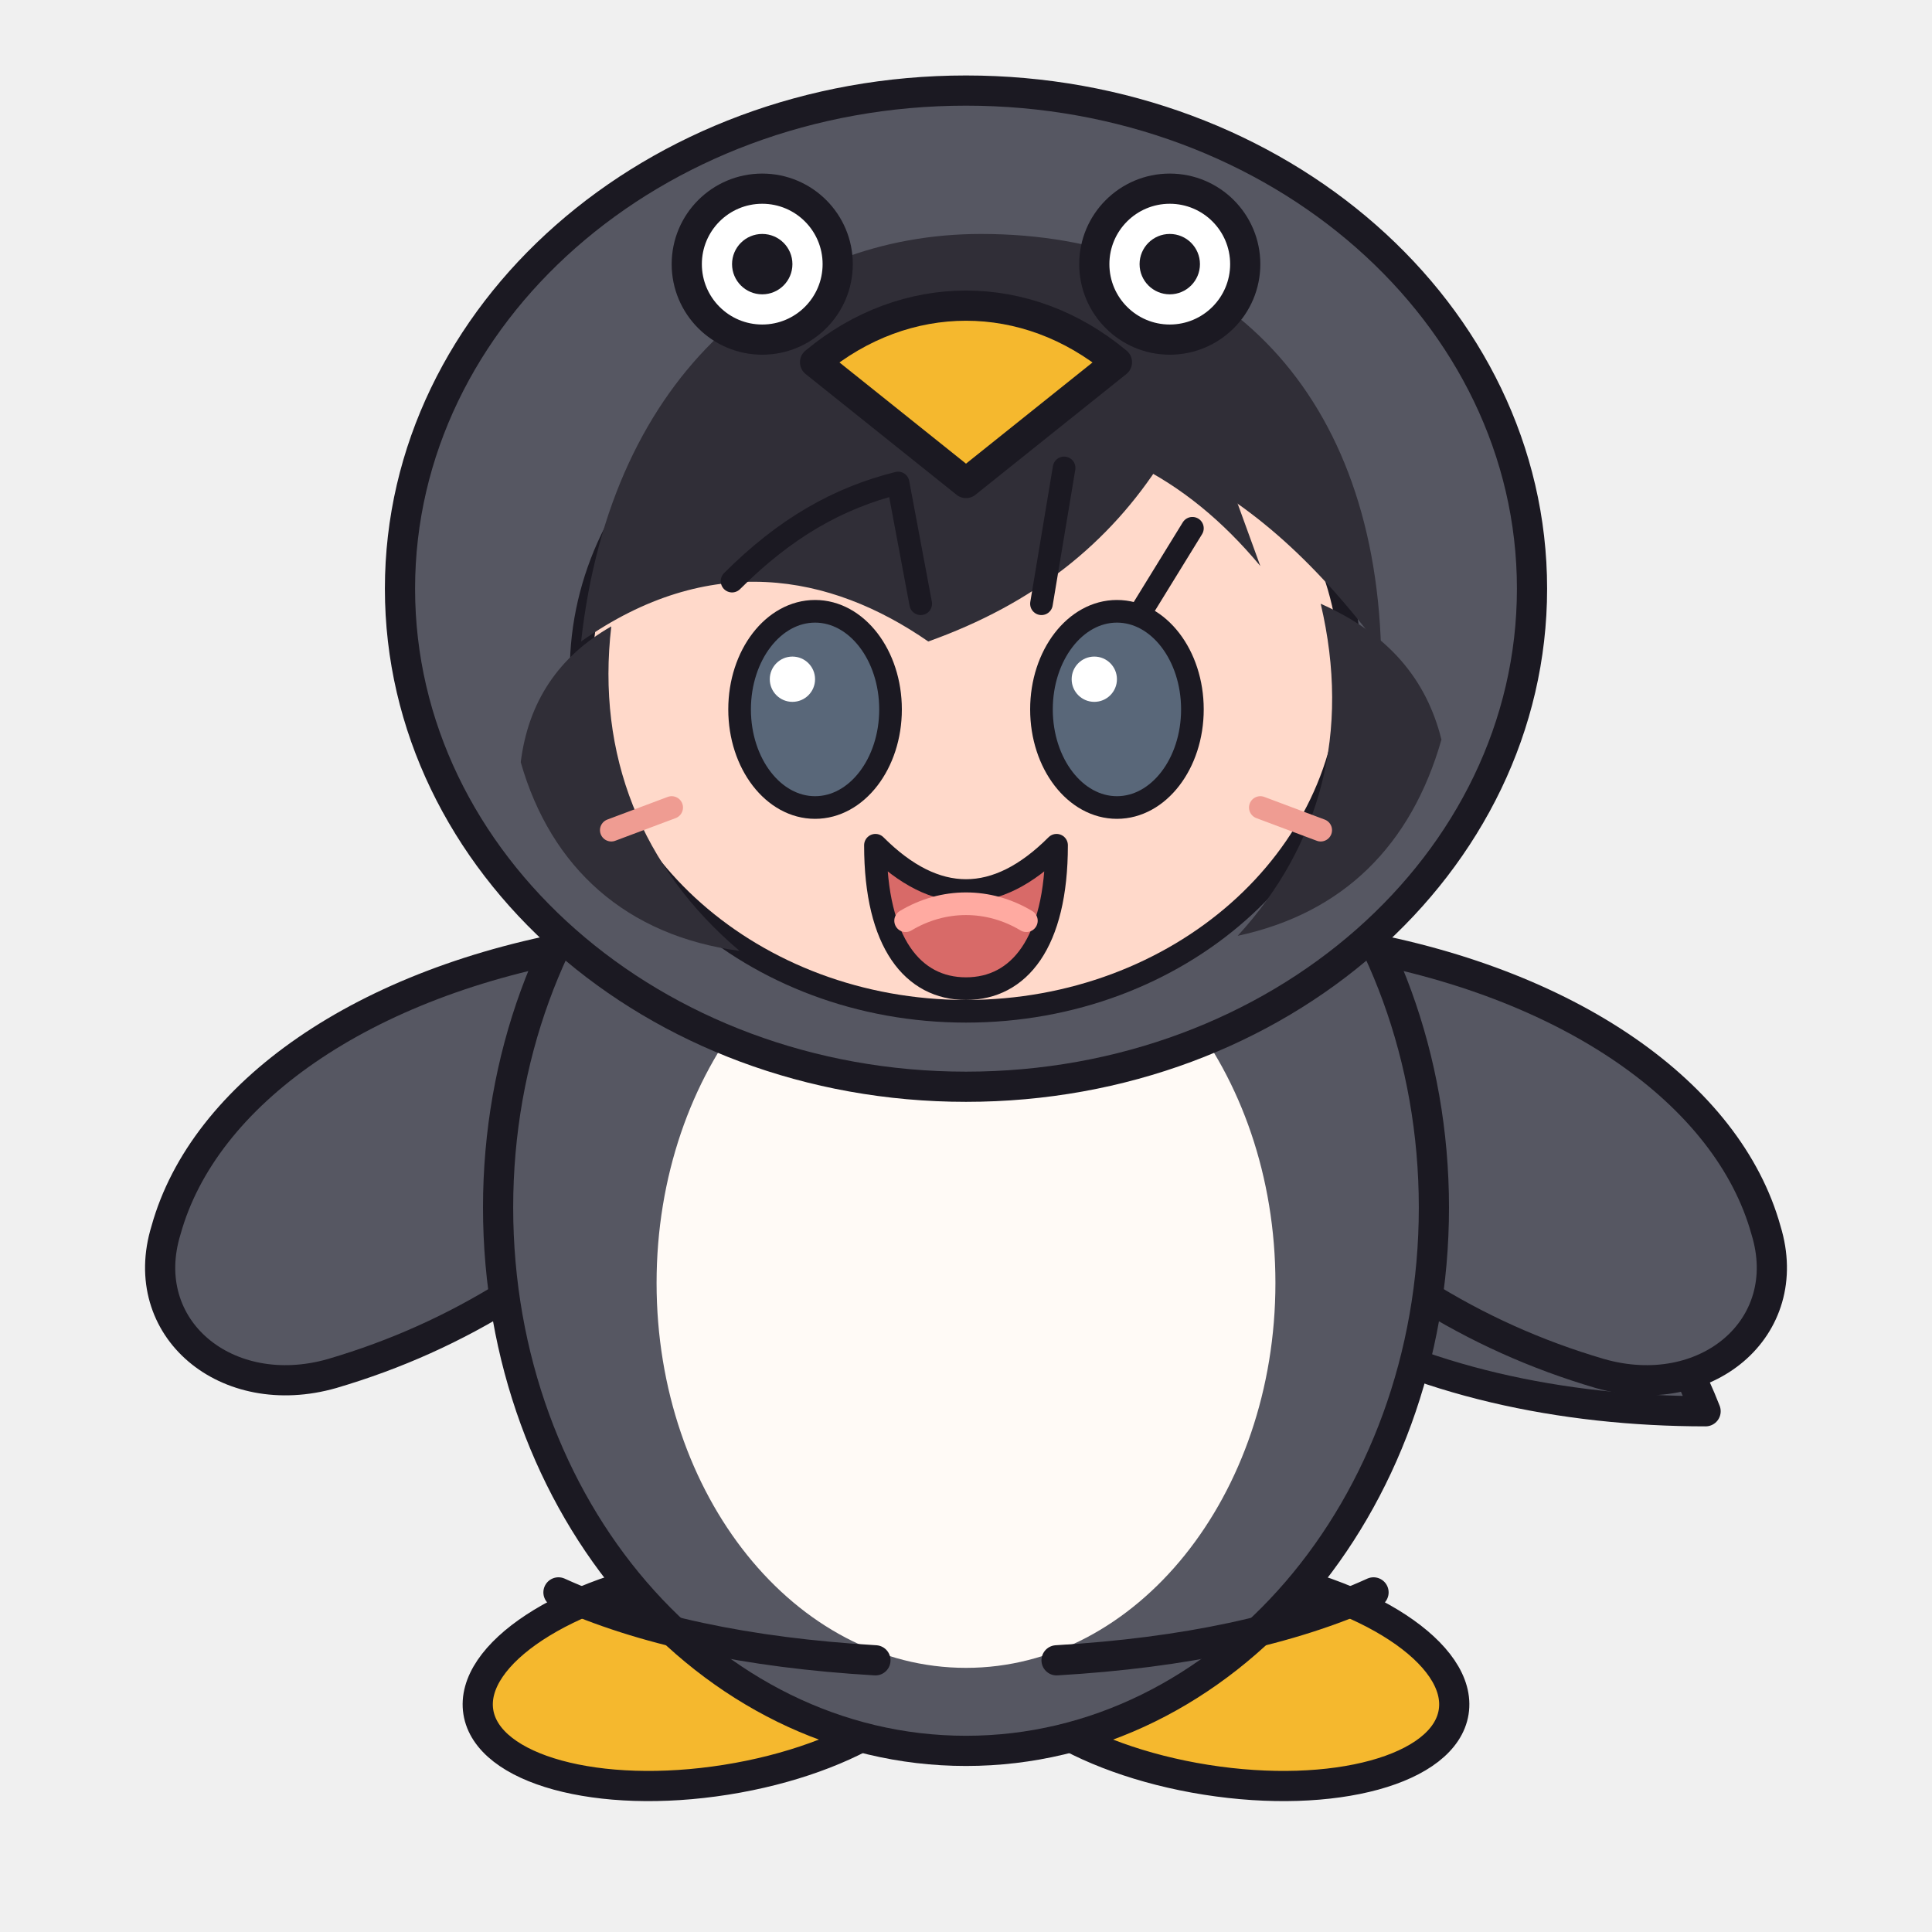
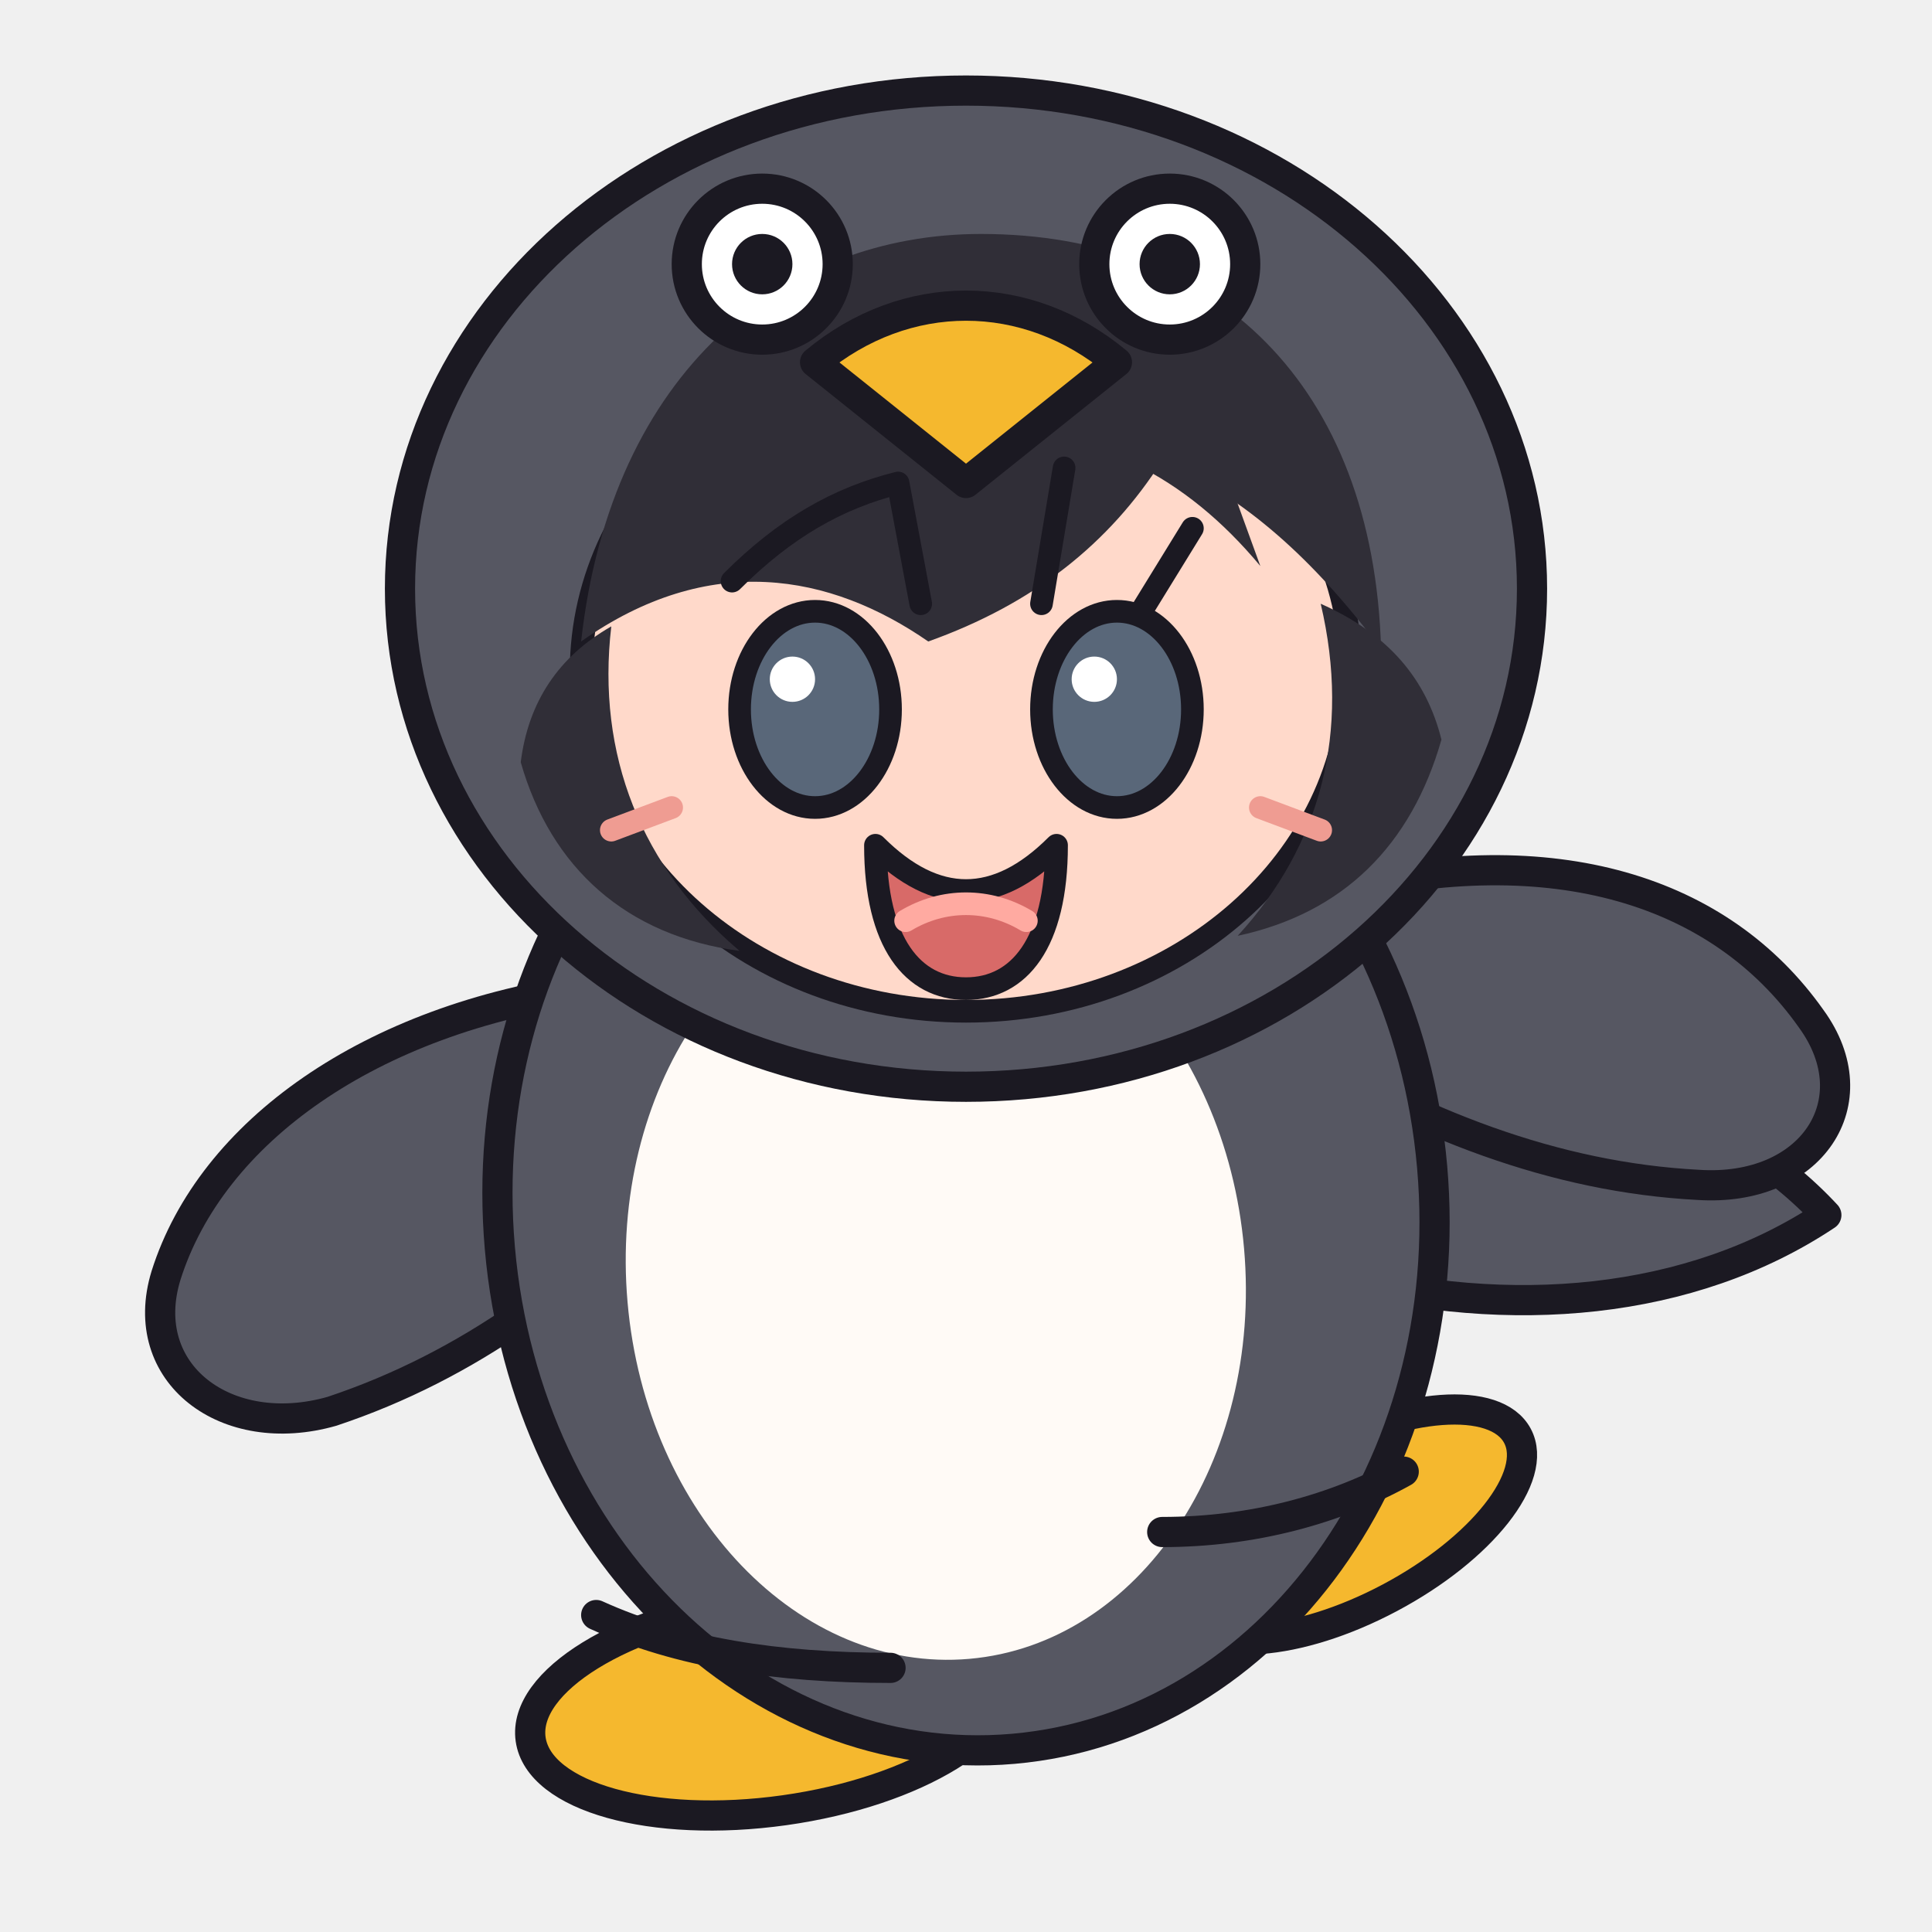
<svg xmlns="http://www.w3.org/2000/svg" width="256" height="256" viewBox="0 0 256 256" role="img" aria-labelledby="title desc">
-   <path d="M180 150c25 7 39 19 46 37-19 0-38-4-53-13l7-24Z" fill="#565762" stroke="#1b1922" stroke-width="4" stroke-linejoin="round" />
-   <ellipse cx="94" cy="222" rx="31" ry="14" transform="rotate(-9 94 222)" fill="#f5b82e" stroke="#1b1922" stroke-width="4" />
-   <ellipse cx="162" cy="222" rx="31" ry="14" transform="rotate(9 162 222)" fill="#f5b82e" stroke="#1b1922" stroke-width="4" />
-   <path d="M78 125C48 130 27 145 22 163c-4 13 8 23 22 19 17-5 31-14 45-28l-11-29Z" fill="#565762" stroke="#1b1922" stroke-width="4" stroke-linejoin="round" />
-   <path d="M178 125c30 5 51 20 56 38 4 13-8 23-22 19-17-5-31-14-45-28l11-29Z" fill="#565762" stroke="#1b1922" stroke-width="4" stroke-linejoin="round" />
-   <ellipse cx="128" cy="160" rx="62" ry="72" fill="#565762" stroke="#1b1922" stroke-width="4" />
-   <ellipse cx="128" cy="170" rx="41" ry="51" fill="#fffaf6" />
+   <path d="M177 142c30-3 52 5 65 19-18 12-42 14-65 8v-27Z" fill="#565762" stroke="#1b1922" stroke-width="4" stroke-linejoin="round" />
+   <ellipse cx="102" cy="226" rx="32" ry="14" transform="rotate(-8 102 226)" fill="#f5b82e" stroke="#1b1922" stroke-width="4" />
+   <ellipse cx="179" cy="202" rx="25" ry="11" transform="rotate(-28 179 202)" fill="#f5b82e" stroke="#1b1922" stroke-width="4" />
+   <path d="M78 131C49 135 28 150 22 169c-4 13 8 22 22 18 18-6 33-17 47-32l-13-24Z" fill="#565762" stroke="#1b1922" stroke-width="4" stroke-linejoin="round" />
+   <path d="M177 118c29-7 51 0 63 17 8 11 0 23-15 22-19-1-37-8-55-19l7-20Z" fill="#565762" stroke="#1b1922" stroke-width="4" stroke-linejoin="round" />
+   <ellipse cx="128" cy="160" rx="62" ry="72" transform="rotate(-5 128 160)" fill="#565762" stroke="#1b1922" stroke-width="4" />
+   <ellipse cx="124" cy="169" rx="41" ry="51" transform="rotate(-5 124 169)" fill="#fffaf6" />
  <ellipse cx="128" cy="78" rx="75" ry="66" fill="#565762" stroke="#1b1922" stroke-width="4" />
  <ellipse cx="128" cy="89" rx="51" ry="45" fill="#ffd9ca" stroke="#1b1922" stroke-width="3" />
  <path d="M77 85c4-36 27-54 53-54 31 0 52 20 53 55-9-12-18-20-29-25-7 11-17 19-31 24-13-9-29-12-46 0Z" fill="#302e37" />
  <path d="M81 83c-2 17 4 32 17 43-15-2-25-11-29-25 1-8 5-14 12-18Z" fill="#302e37" />
  <path d="M175 80c4 17 0 32-11 44 14-3 23-12 27-26-2-8-7-14-16-18Z" fill="#302e37" />
  <path d="M91 75c12-12 25-18 39-18 15 0 27 6 37 18l-8-22-27-13-28 8-13 27Z" fill="#302e37" />
  <path d="M97 77c7-7 14-11 22-13M119 64l3 16M141 62l-3 18M158 70l-8 13" fill="none" stroke="#1b1922" stroke-width="3" stroke-linecap="round" />
  <ellipse cx="108" cy="94" rx="10" ry="13" fill="#596779" stroke="#1b1922" stroke-width="3" />
  <ellipse cx="148" cy="94" rx="10" ry="13" fill="#596779" stroke="#1b1922" stroke-width="3" />
  <circle cx="105" cy="90" r="3" fill="#fff" />
  <circle cx="145" cy="90" r="3" fill="#fff" />
  <path d="M116 112c8 8 16 8 24 0 0 13-5 19-12 19s-12-6-12-19Z" fill="#d86a68" stroke="#1b1922" stroke-width="3" stroke-linejoin="round" />
  <path d="M120 122c5-3 11-3 16 0" fill="none" stroke="#ffaaa1" stroke-width="3" stroke-linecap="round" />
  <path d="M89 107l-8 3M167 107l8 3" stroke="#ef9c92" stroke-width="3" stroke-linecap="round" />
  <circle cx="101" cy="35" r="10" fill="#fff" stroke="#1b1922" stroke-width="4" />
  <circle cx="155" cy="35" r="10" fill="#fff" stroke="#1b1922" stroke-width="4" />
  <circle cx="101" cy="35" r="4" fill="#1b1922" />
  <circle cx="155" cy="35" r="4" fill="#1b1922" />
  <path d="M108 48c12-10 28-10 40 0l-20 16-20-16Z" fill="#f5b82e" stroke="#1b1922" stroke-width="4" stroke-linejoin="round" />
-   <path d="M74 211c11 5 25 8 42 9M140 220c17-1 31-4 42-9" fill="none" stroke="#1b1922" stroke-width="4" stroke-linecap="round" />
+   <path d="M79 214c11 5 24 7 39 7M154 203c12 0 23-3 32-8" fill="none" stroke="#1b1922" stroke-width="4" stroke-linecap="round" />
</svg>
